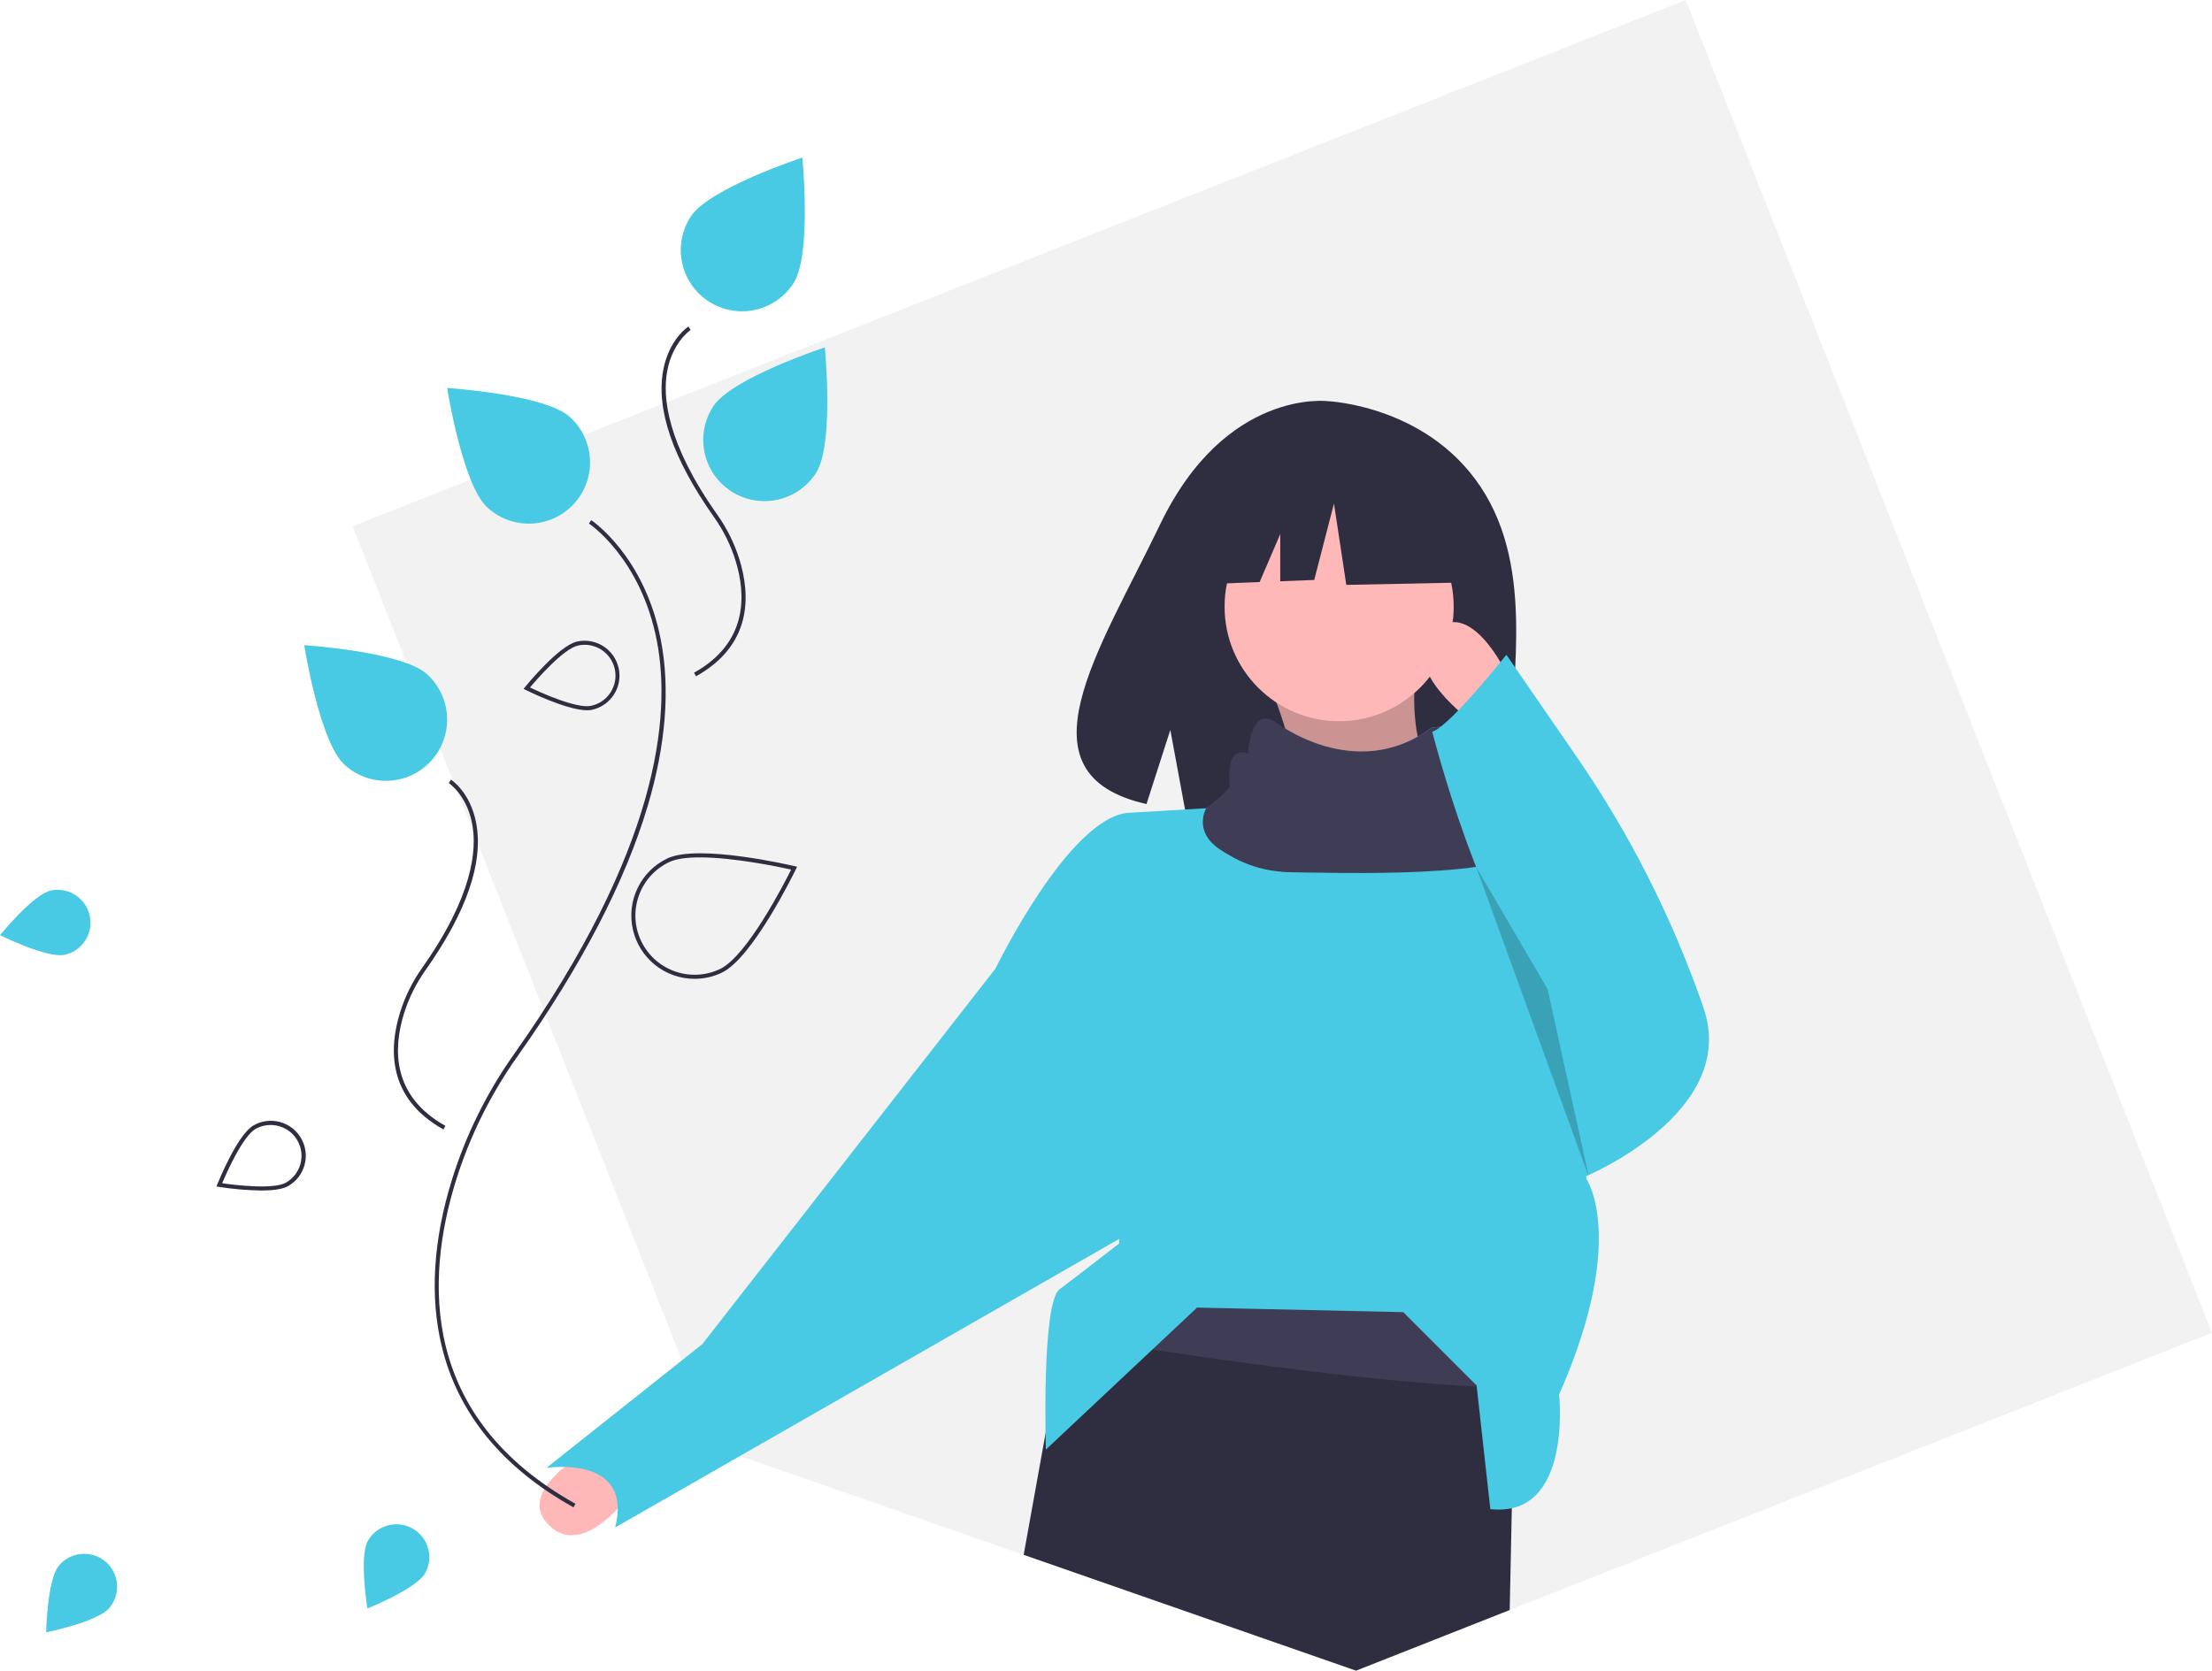
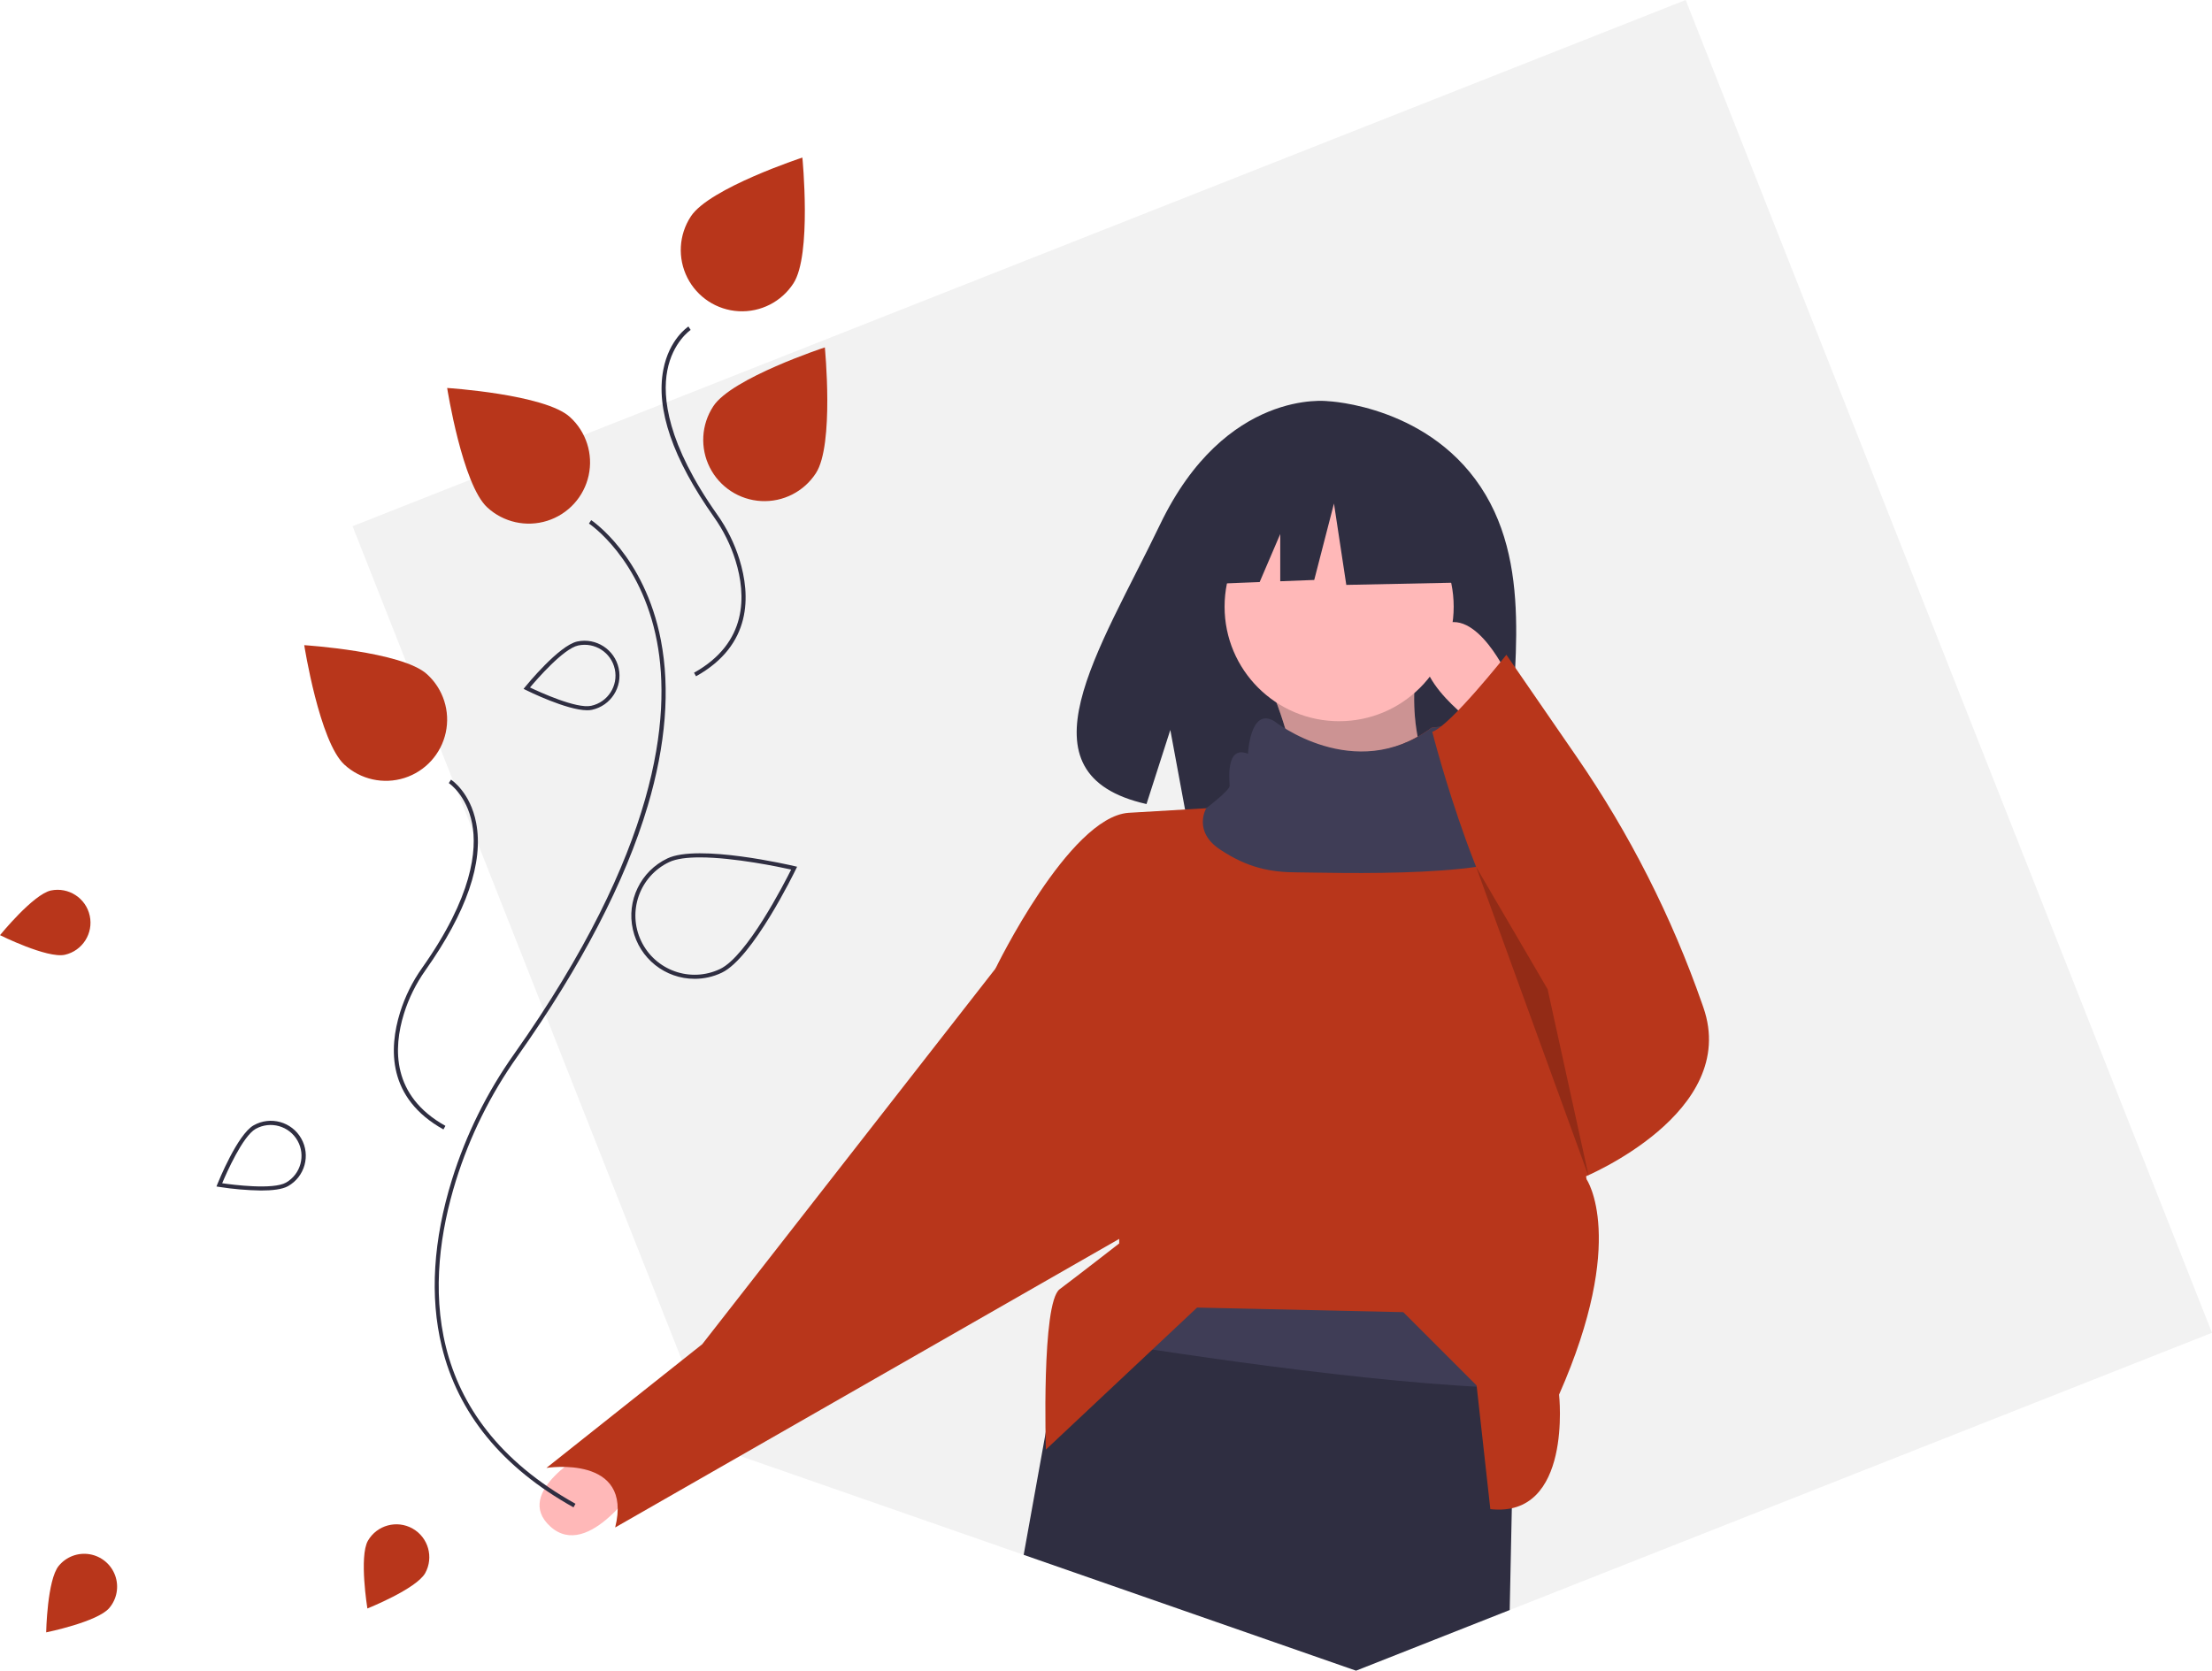
<svg xmlns="http://www.w3.org/2000/svg" data-name="Layer 1" width="1083.42" height="818.47" viewBox="0 0 1083.42 818.47">
  <polygon points="1083.42 652.95 739.44 788.76 664.18 818.47 501.39 761.72 362.46 713.29 350.92 709.27 334.01 666.43 266.77 496.12 233.02 410.62 222.87 384.92 215.53 366.32 199.17 324.88 172.68 257.79 230.54 234.95 285.8 213.13 325.52 197.45 825.63 0 1083.42 652.95" fill="#f2f2f2" />
-   <path d="M83.23,477.021a16.115,16.115,0,0,1,6.819,31.499c-8.698,1.883-31.759-9.612-31.759-9.612S74.532,478.905,83.23,477.021Z" transform="translate(-58.29022 -40.76501)" fill="#48cae4" />
-   <path d="M87.08,807.87a16.115,16.115,0,1,1,24.768,20.622c-5.695,6.839-30.944,11.98-30.944,11.98S81.386,814.71,87.08,807.87Z" transform="translate(-58.29022 -40.76501)" fill="#48cae4" />
+   <path d="M83.23,477.021a16.115,16.115,0,0,1,6.819,31.499c-8.698,1.883-31.759-9.612-31.759-9.612S74.532,478.905,83.23,477.021Z" transform="translate(-58.29022 -40.76501)" fill="#b8361b" />
+   <path d="M87.08,807.87a16.115,16.115,0,1,1,24.768,20.622c-5.695,6.839-30.944,11.98-30.944,11.98S81.386,814.71,87.08,807.87Z" transform="translate(-58.29022 -40.76501)" fill="#b8361b" />
  <path d="M785.955,283.209c-25.96-43.864-77.319-45.908-77.319-45.908s-50.047-6.4-82.151,60.406c-29.924,62.268-71.223,122.389-6.649,136.966L631.5,398.368l7.223,39.006a252.664,252.664,0,0,0,27.629.472c69.154-2.233,135.013.653,132.892-24.162C796.426,380.696,810.934,325.415,785.955,283.209Z" transform="translate(-58.29022 -40.76501)" fill="#2f2e41" />
  <path d="M679.402,375.012c8.945,19.787,14.586,43.373,17.954,69.571l71.816-4.488c-16.511-23.396-21.993-50.25-15.71-80.793Z" transform="translate(-58.29022 -40.76501)" fill="#ffb8b8" />
  <path d="M679.402,375.012c8.945,19.787,14.586,43.373,17.954,69.571l71.816-4.488c-16.511-23.396-21.993-50.25-15.71-80.793Z" transform="translate(-58.29022 -40.76501)" opacity="0.2" />
  <path d="M346.198,751.748s-37.169,19.909-18.308,36.907,43.776-22.5,43.776-22.5Z" transform="translate(-58.29022 -40.76501)" fill="#ffb8b8" />
  <polygon points="742.3 652.93 741.72 680.13 740.48 738.9 739.44 788.76 664.18 818.47 501.39 761.72 512.1 702.25 520.75 654.23 524.61 632.73 719.86 605.8 742.3 652.93" fill="#2f2e41" />
  <path d="M800.591,693.694l-.584,27.2c-69.078-1.773-176.15-18.448-220.968-25.899l3.86-21.5,195.249-26.931Z" transform="translate(-58.29022 -40.76501)" fill="#3f3d56" />
  <circle cx="655.897" cy="297.218" r="56.106" fill="#ffb8b8" />
-   <path d="M821.911,723.991s6.733,60.594-33.664,56.106L781.515,719.503l-35.908-35.908-100.991-2.244-74.06,69.571S568.312,679.107,577.289,672.374s29.175-22.442,29.175-22.442V638.71L545.87,515.277s35.908-74.06,65.083-76.304l38.152-2.244s13.465-6.733,13.465-8.977-2.244-20.198,8.977-15.71c0,0,1.01-23.026,12.837-16.001,0,0,37.232,29.175,75.025,1.279,0,0,17.617-3.232,15.373,5.745s0,15.71,4.488,15.71S803.957,425.508,803.957,429.996c0,.965,1.459,10.256,3.748,24.238v.022c8.326,50.967,27.672,164.256,27.672,164.256S855.574,647.687,821.911,723.991Z" transform="translate(-58.29022 -40.76501)" fill="#48cae4" />
-   <path d="M561.579,504.056l-15.71,11.221L402.238,699.305l-76.304,60.594s42.641-6.733,33.664,29.175L622.174,638.71Z" transform="translate(-58.29022 -40.76501)" fill="#48cae4" />
+   <path d="M821.911,723.991s6.733,60.594-33.664,56.106L781.515,719.503l-35.908-35.908-100.991-2.244-74.06,69.571S568.312,679.107,577.289,672.374s29.175-22.442,29.175-22.442V638.71L545.87,515.277s35.908-74.06,65.083-76.304l38.152-2.244s13.465-6.733,13.465-8.977-2.244-20.198,8.977-15.71c0,0,1.01-23.026,12.837-16.001,0,0,37.232,29.175,75.025,1.279,0,0,17.617-3.232,15.373,5.745s0,15.71,4.488,15.71S803.957,425.508,803.957,429.996c0,.965,1.459,10.256,3.748,24.238v.022c8.326,50.967,27.672,164.256,27.672,164.256S855.574,647.687,821.911,723.991Z" transform="translate(-58.29022 -40.76501)" fill="#b8361b" />
+   <path d="M561.579,504.056l-15.71,11.221L402.238,699.305l-76.304,60.594s42.641-6.733,33.664,29.175L622.174,638.71Z" transform="translate(-58.29022 -40.76501)" fill="#b8361b" />
  <path d="M807.705,454.234v.022c-2.984,17.55-100.25,13.892-113.715,13.892s-24.687-2.244-38.152-11.221-6.733-20.198-6.733-20.198S660.57,427.996,660.57,425.752s-2.244-20.198,8.977-15.71c0,0,1.01-23.026,12.837-16.001,0,0,39.232,31.175,77.025,3.279,0,0,17.617-3.232,15.373,5.745s0,15.71,4.488,15.71S803.957,425.508,803.957,429.996C803.957,430.961,805.416,440.252,807.705,454.234Z" transform="translate(-58.29022 -40.76501)" fill="#3f3d56" />
  <path d="M796.102,370.524s-17.954-38.152-35.908-20.198,20.198,44.885,20.198,44.885Z" transform="translate(-58.29022 -40.76501)" fill="#ffb8b8" />
-   <path d="M796.102,361.547s-27.724,35.036-36.304,37.716c0,0,25.083,99.182,56.502,126.113l17.954,92.014s76.304-31.419,58.35-83.037q-.269-.774-.536-1.539a509.14,509.14,0,0,0-61.513-121.254Z" transform="translate(-58.29022 -40.76501)" fill="#48cae4" />
+   <path d="M796.102,361.547s-27.724,35.036-36.304,37.716c0,0,25.083,99.182,56.502,126.113l17.954,92.014s76.304-31.419,58.35-83.037q-.269-.774-.536-1.539a509.14,509.14,0,0,0-61.513-121.254Z" transform="translate(-58.29022 -40.76501)" fill="#b8361b" />
  <polygon points="722.997 424.697 778.208 576.625 758.01 484.611 722.997 424.697" opacity="0.2" />
  <polygon points="716.188 238.215 665.447 211.637 595.377 222.51 580.88 286.54 616.968 285.152 627.05 261.628 627.05 284.764 643.701 284.123 653.366 246.672 659.407 286.54 718.604 285.332 716.188 238.215" fill="#2f2e41" />
  <path d="M339.185,779.221c-34.88-19.444-56.594-45.991-64.539-78.902-5.899-24.436-4.204-51.933,5.038-81.728a218.889,218.889,0,0,1,30.439-61.484c70.638-99.986,77.014-165.138,69.923-202.187-7.774-40.623-33.031-57.494-33.286-57.66l1.09-1.677c.261.169,26.184,17.433,34.145,58.88,4.589,23.895,2.43,51.141-6.417,80.981-11.012,37.138-32.484,78.459-63.821,122.816a216.904,216.904,0,0,0-30.163,60.922c-15.158,48.867-17.303,115.997,58.564,158.292Z" transform="translate(-58.29022 -40.76501)" fill="#2f2e41" />
  <path d="M275.481,594.079c-27.498-15.328-26.732-39.621-21.248-57.301a77.687,77.687,0,0,1,10.804-21.825c24.747-35.028,26.983-57.783,24.501-70.704-2.695-14.031-11.341-19.791-11.428-19.848l1.09-1.677c.384.25,9.448,6.289,12.302,21.147,3.716,19.348-4.638,43.651-24.832,72.235a75.677,75.677,0,0,0-10.528,21.263c-5.265,16.974-6.015,40.287,20.312,54.963Z" transform="translate(-58.29022 -40.76501)" fill="#2f2e41" />
  <path d="M399.198,372.08l-.974-1.747c26.327-14.676,25.577-37.99,20.312-54.962a75.679,75.679,0,0,0-10.528-21.263c-20.193-28.584-28.548-52.887-24.832-72.235,2.854-14.859,11.918-20.898,12.302-21.147l1.091,1.676c-.087.058-8.777,5.894-11.445,19.928-2.454,12.914-.193,35.649,24.517,70.625a77.697,77.697,0,0,1,10.804,21.825C425.931,332.458,426.696,356.751,399.198,372.08Z" transform="translate(-58.29022 -40.76501)" fill="#2f2e41" />
-   <path d="M457.909,272.577a30,30,0,1,1-50.251-32.784c9.053-13.877,54.631-28.834,54.631-28.834S466.962,258.701,457.909,272.577Z" transform="translate(-58.29022 -40.76501)" fill="#48cae4" />
-   <path d="M446.909,179.577a30,30,0,1,1-50.251-32.784c9.053-13.877,54.631-28.834,54.631-28.834S455.962,165.701,446.909,179.577Z" transform="translate(-58.29022 -40.76501)" fill="#48cae4" />
+   <path d="M457.909,272.577a30,30,0,1,1-50.251-32.784c9.053-13.877,54.631-28.834,54.631-28.834S466.962,258.701,457.909,272.577Z" transform="translate(-58.29022 -40.76501)" fill="#b8361b" />
+   <path d="M446.909,179.577a30,30,0,1,1-50.251-32.784c9.053-13.877,54.631-28.834,54.631-28.834S455.962,165.701,446.909,179.577Z" transform="translate(-58.29022 -40.76501)" fill="#b8361b" />
  <path d="M398.555,520.294a30.999,30.999,0,0,1-13.381-58.985c15.1-7.195,60.391,3.338,62.312,3.79l1.214.286-.543,1.123c-.859,1.776-21.218,43.581-36.319,50.775h0A30.812,30.812,0,0,1,398.555,520.294Zm2.522-59.491c-6.143,0-11.525.635-15.043,2.311A29,29,0,0,0,410.978,515.478c13.137-6.259,31.409-41.877,34.82-48.711C440.339,465.554,417.874,460.803,401.078,460.803Z" transform="translate(-58.29022 -40.76501)" fill="#2f2e41" />
-   <path d="M337.42,245.052a30,30,0,1,1-40.426,44.336c-12.243-11.163-19.689-58.552-19.689-58.552S325.177,233.889,337.42,245.052Z" transform="translate(-58.29022 -40.76501)" fill="#48cae4" />
-   <path d="M267.42,371.052a30,30,0,1,1-40.426,44.336c-12.243-11.163-19.689-58.552-19.689-58.552S255.177,359.889,267.42,371.052Z" transform="translate(-58.29022 -40.76501)" fill="#48cae4" />
+   <path d="M337.42,245.052a30,30,0,1,1-40.426,44.336c-12.243-11.163-19.689-58.552-19.689-58.552S325.177,233.889,337.42,245.052Z" transform="translate(-58.29022 -40.76501)" fill="#b8361b" />
+   <path d="M267.42,371.052a30,30,0,1,1-40.426,44.336c-12.243-11.163-19.689-58.552-19.689-58.552S255.177,359.889,267.42,371.052Z" transform="translate(-58.29022 -40.76501)" fill="#b8361b" />
  <path d="M345.883,388.723c-10.013,0-29.16-9.482-30.039-9.92l-1.117-.557.787-.969c.672-.828,16.565-20.299,25.504-22.234h0a17.115,17.115,0,0,1,7.242,33.455A11.349,11.349,0,0,1,345.883,388.723Zm-28.007-11.158c4.716,2.251,22.777,10.535,29.962,8.978a15.114,15.114,0,0,0-6.396-29.544C334.254,358.555,321.238,373.566,317.876,377.565Z" transform="translate(-58.29022 -40.76501)" fill="#2f2e41" />
-   <path d="M238.49,795.589a16.115,16.115,0,0,1,28.049,15.873c-4.383,7.746-28.31,17.308-28.31,17.308S234.106,803.334,238.49,795.589Z" transform="translate(-58.29022 -40.76501)" fill="#48cae4" />
+   <path d="M238.49,795.589a16.115,16.115,0,0,1,28.049,15.873c-4.383,7.746-28.31,17.308-28.31,17.308S234.106,803.334,238.49,795.589Z" transform="translate(-58.29022 -40.76501)" fill="#b8361b" />
  <path d="M186.148,624.002a147.962,147.962,0,0,1-20.607-1.776l-1.232-.2.464-1.158c.396-.99,9.793-24.302,17.755-28.803h0A17.114,17.114,0,1,1,199.374,621.861C196.514,623.478,191.476,624.002,186.148,624.002Zm-19.035-3.562c5.171.749,24.875,3.298,31.276-.319a15.115,15.115,0,0,0-14.877-26.315h0C177.112,597.423,169.137,615.622,167.113,620.44Z" transform="translate(-58.29022 -40.76501)" fill="#2f2e41" />
</svg>
